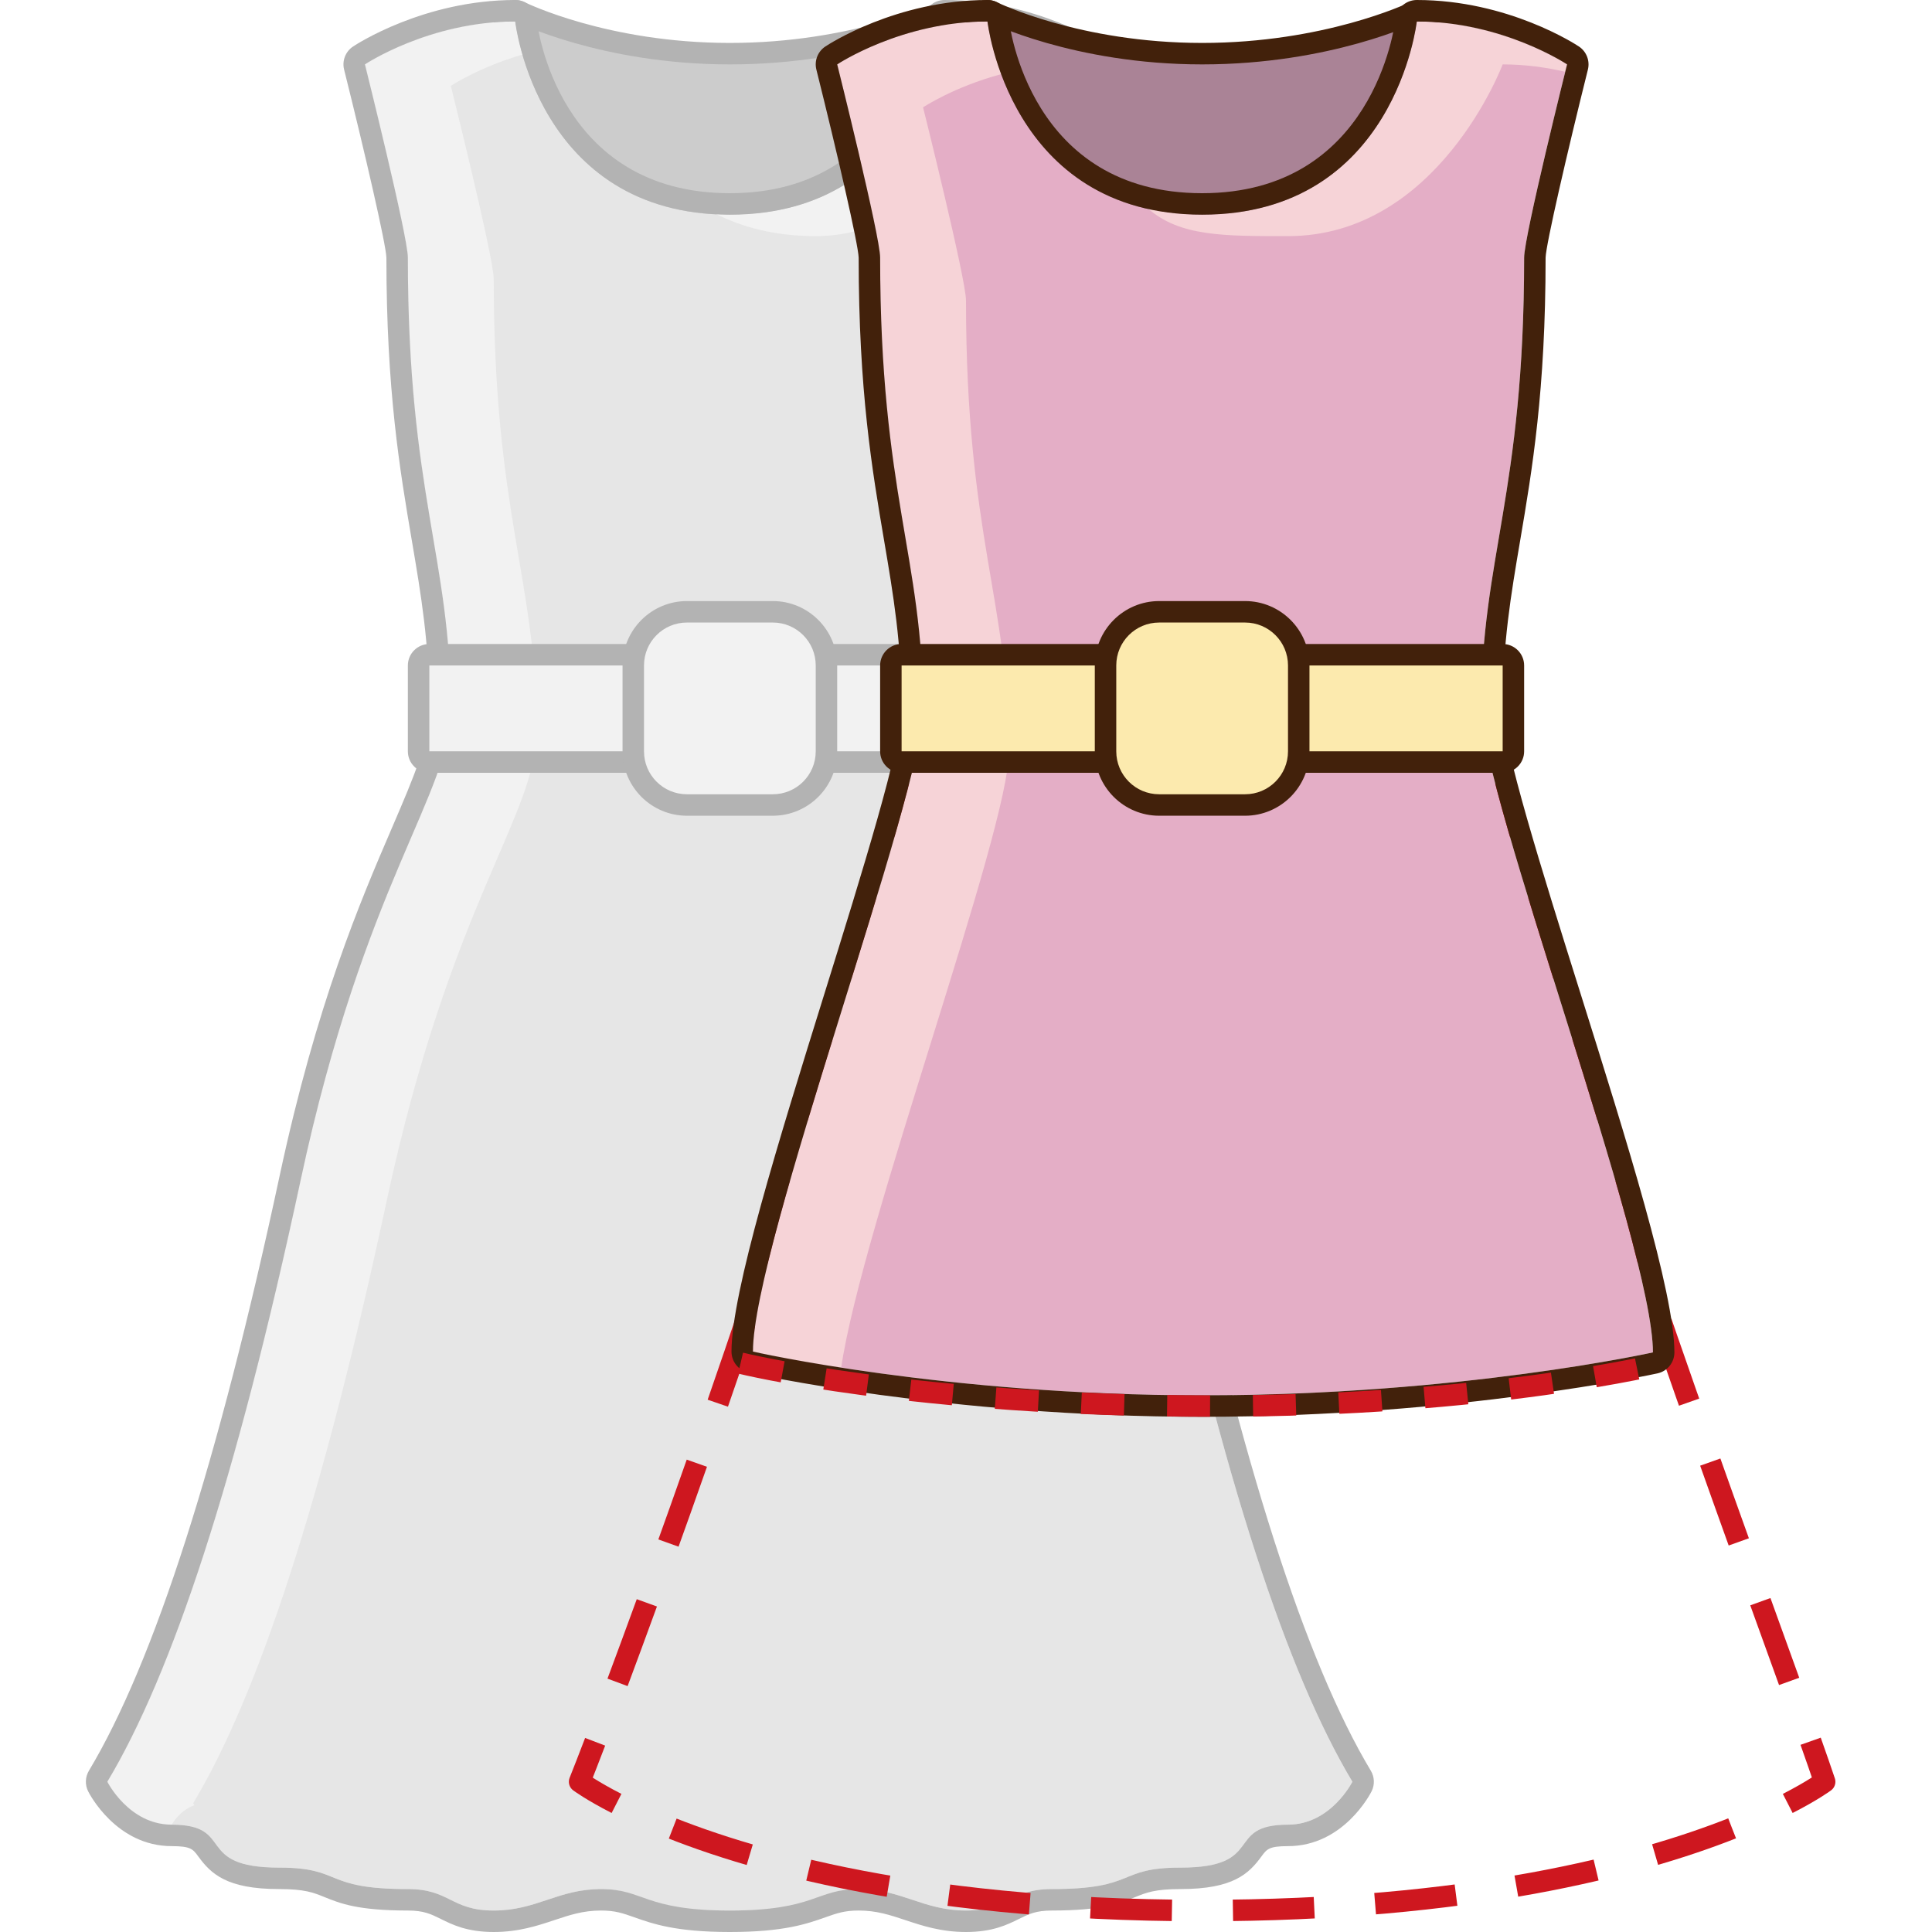
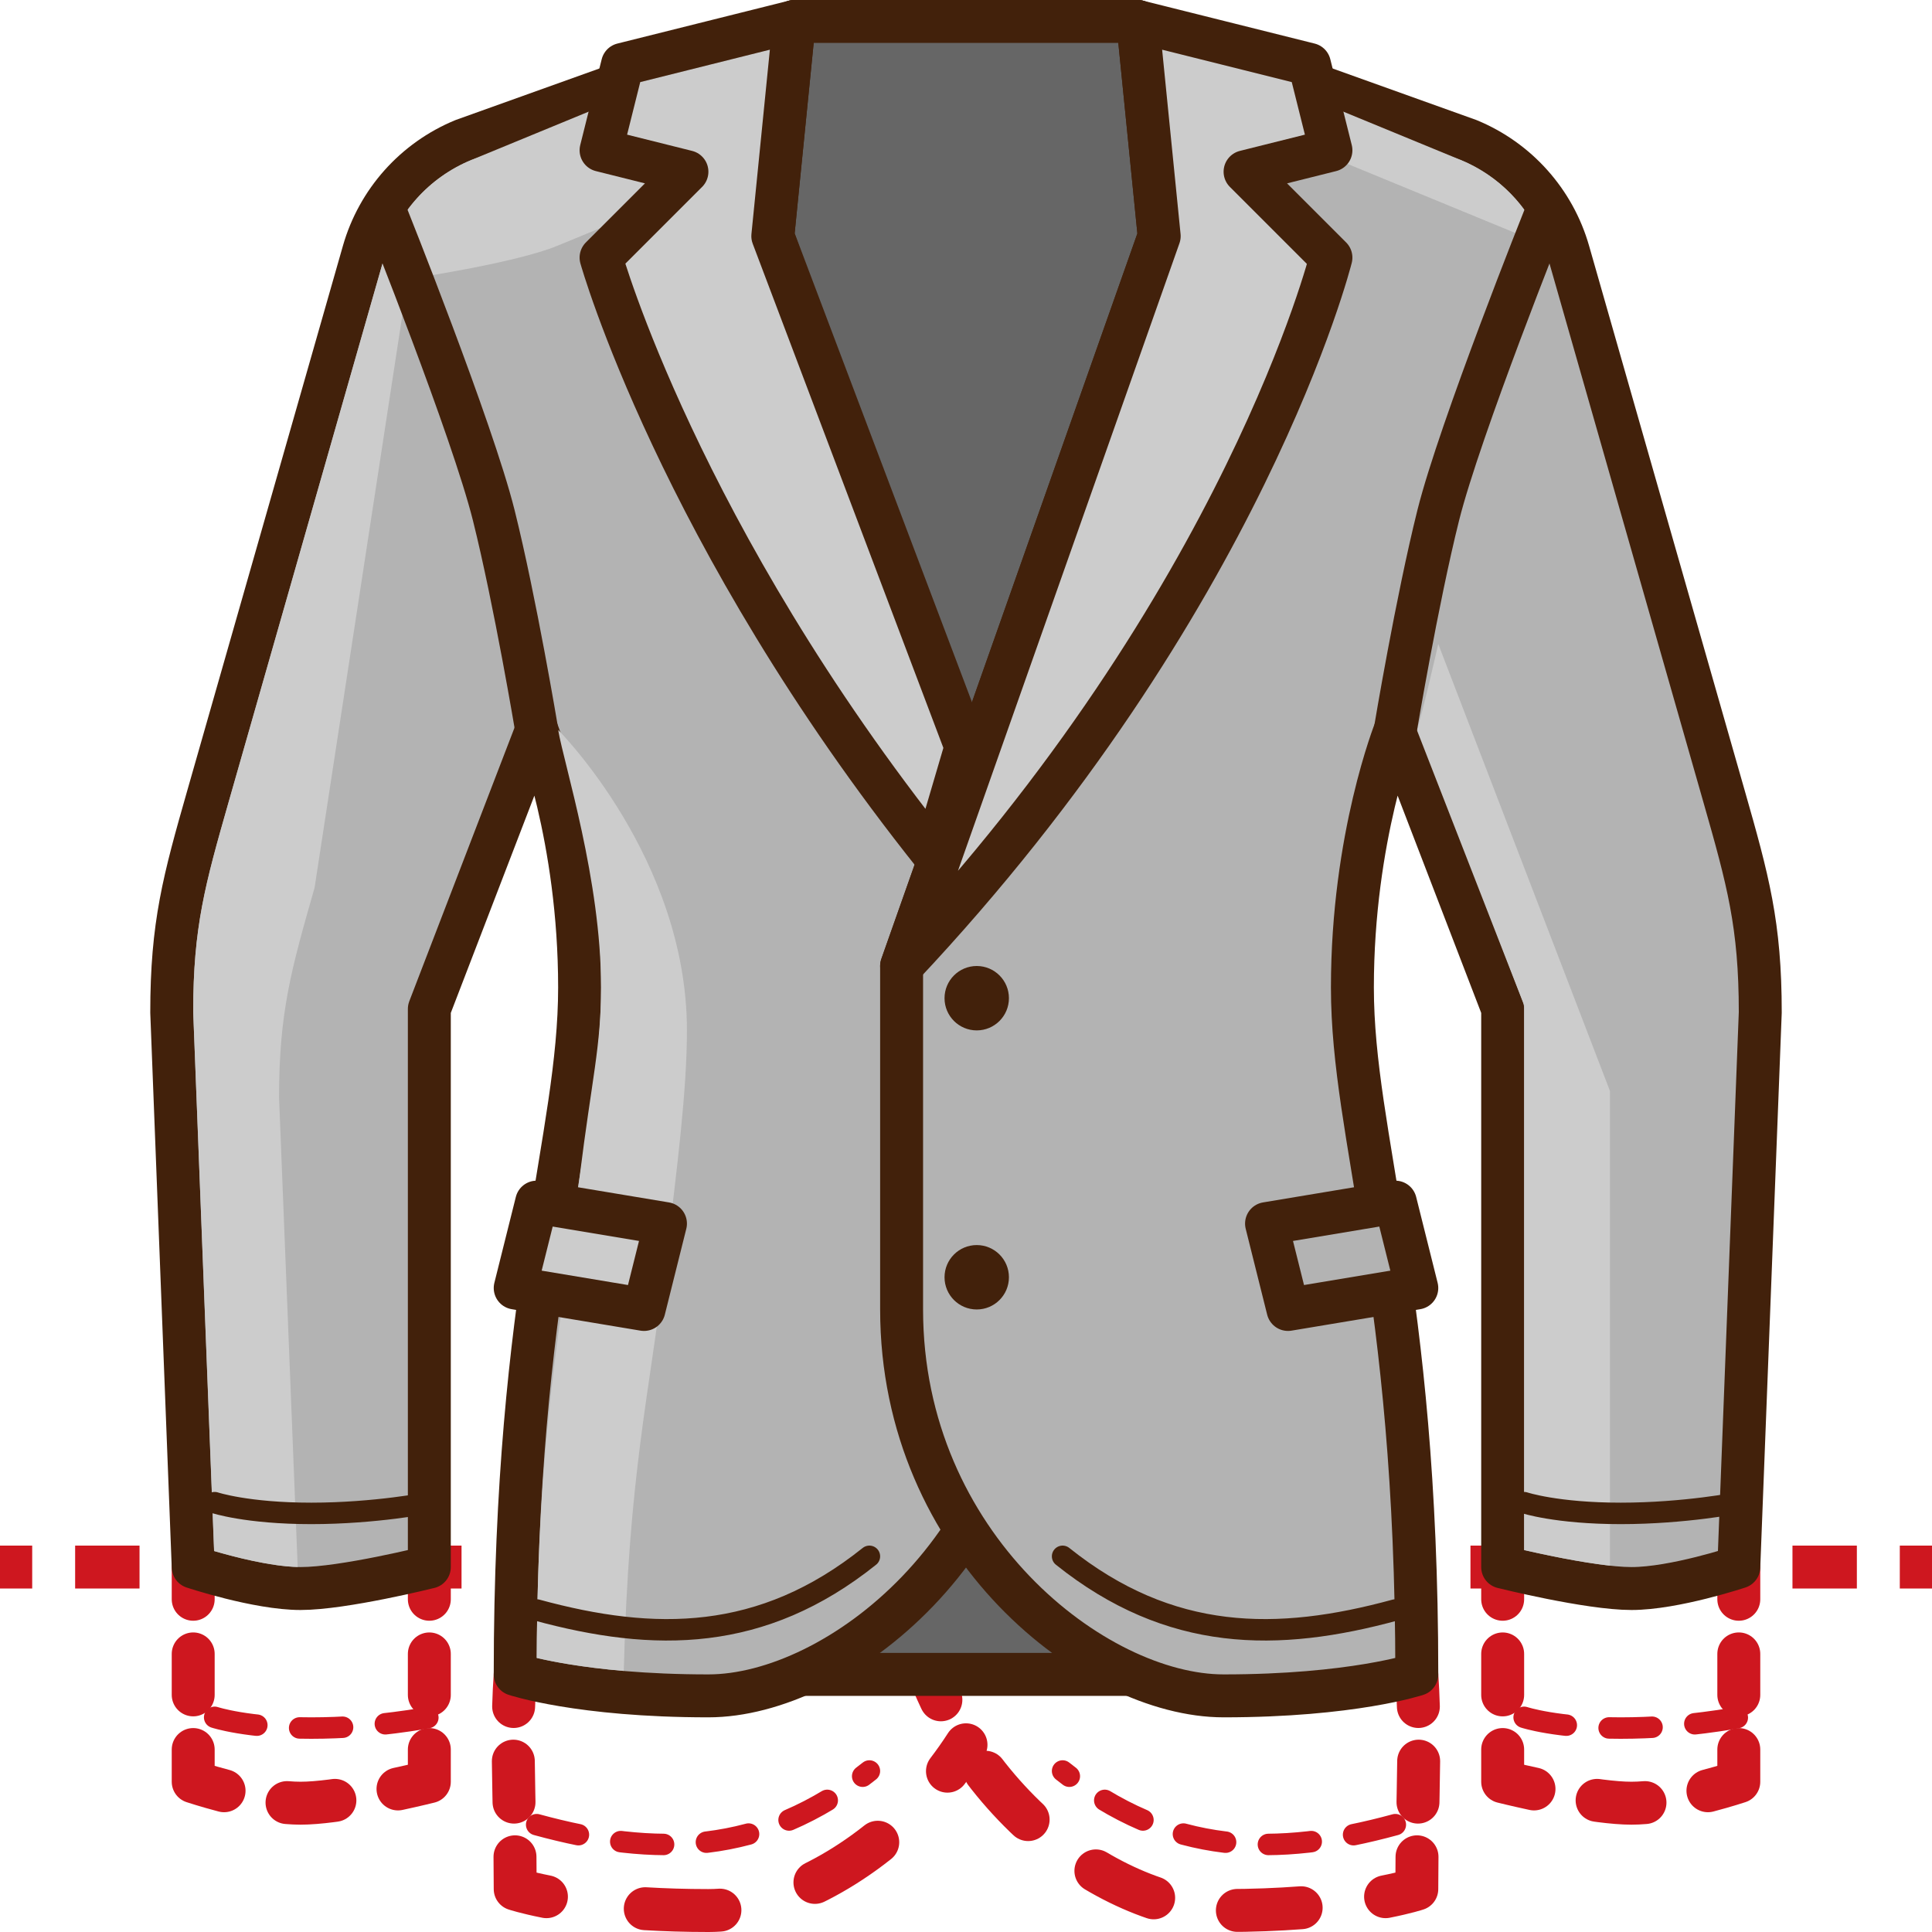
- <svg xmlns="http://www.w3.org/2000/svg" version="1.1" id="platie_x5F_006" x="0px" y="0px" viewBox="0 0 90 90" style="enable-background:new 0 0 90 90;" xml:space="preserve">
-   <rect style="fill:none;" width="90" height="90" />
-   <g>
+ <svg xmlns="http://www.w3.org/2000/svg" version="1.1" x="0px" y="0px" viewBox="0 0 90 90" style="enable-background:new 0 0 90 90;" xml:space="preserve">
+   <g id="icon_x5F_008">
+     <rect style="display:none;fill:#F2F2F2;" width="90" height="90" />
    <g>
-       <path style="fill:#CCCCCC;" d="M24,22.5c-0.276,0-0.5-0.224-0.5-0.5V1c0-0.173,0.09-0.334,0.237-0.425    C23.817,0.525,23.909,0.5,24,0.5c0.076,0,0.153,0.018,0.223,0.053C24.262,0.572,28.202,2.5,34,2.5    c5.802,0,9.771-1.889,9.811-1.908c0.069-0.034,0.144-0.05,0.218-0.05c0.092,0,0.185,0.026,0.266,0.077    c0.146,0.092,0.234,0.252,0.234,0.424L44.5,22c0,0.276-0.224,0.5-0.5,0.5H24z" />
-       <path style="fill:#B3B3B3;" d="M24,1c0,0,4,2,10,2s10.029-1.959,10.029-1.959L44,22H24V1 M24,0c-0.183,0-0.365,0.05-0.526,0.149    C23.179,0.332,23,0.653,23,1v21c0,0.552,0.448,1,1,1h20c0.552,0,0.999-0.447,1-0.999l0.029-20.959    c0-0.345-0.177-0.666-0.469-0.849c-0.162-0.101-0.346-0.153-0.531-0.153c-0.149,0-0.299,0.033-0.437,0.101    C43.555,0.16,39.672,2,34,2c-5.698,0-9.515-1.875-9.553-1.894C24.306,0.035,24.153,0,24,0L24,0z" />
-     </g>
-     <path style="fill:#E6E6E6;" d="M54,55c-3-14-7-18-7-22c0-7,2-10,2-21c0-1,2-9,2-9s-3-2-7-2c0,0-1,9-10,9S24,1,24,1c-4,0-7,2-7,2   s2,8,2,9c0,11,2,14,2,21c0,4-4,8-7,22S8,78,5,83c0,0,1,2,3,2c3,0,1,2,5,2c3,0,2,1,6,1c1.965,0,2,1,4,1s3-1,5-1s1,1,6,1s4-1,6-1   s3,1,5,1s2.035-1,4-1c4,0,3-1,6-1c4,0,2-2,5-2c2,0,3-2,3-2C60,78,57,69,54,55z" />
-     <g>
-       <path style="fill:#F2F2F2;" d="M38,11c6,0,9-7,9-7c3,1,3,1,4-1c-1.258-0.519-4.922-2-7-2c0,0-1,9-10,9    c-0.235,0-0.443-0.03-0.667-0.042C34.583,10.587,36.106,11,38,11z" />
-       <path style="fill:#F2F2F2;" d="M23,13c0-1-2-9-2-9s1.307-0.866,3.339-1.458C24.074,1.627,24,1,24,1c-4,0-7,2-7,2s2,8,2,9    c0,11,2,14,2,21c0,4-4,8-7,22S8,78,5,83c0,0,1,2,3,2h0c0.241-0.407,0.597-0.738,1.052-0.906C9.018,84.036,9,84,9,84c3-5,6-14,9-28    s7-18,7-22C25,27,23,24,23,13z" />
+       <g>
+         <g>
+           <line style="fill:none;stroke:#CE171F;stroke-width:2;stroke-linejoin:round;" x1="0" y1="73" x2="1.5" y2="73" />
+           <line style="fill:none;stroke:#CE171F;stroke-width:2;stroke-linejoin:round;stroke-dasharray:3,2;" x1="3.5" y1="73" x2="87.5" y2="73" />
+           <line style="fill:none;stroke:#CE171F;stroke-width:2;stroke-linejoin:round;" x1="88.5" y1="73" x2="90" y2="73" />
+         </g>
+       </g>
+       <g>
+         <g>
+           <path style="fill:none;stroke:#CE171F;stroke-width:2;stroke-linecap:round;stroke-linejoin:round;" d="M24,78      c-0.035,0.488-0.058,0.987-0.073,1.496" />
+           <path style="fill:none;stroke:#CE171F;stroke-width:2;stroke-linecap:round;stroke-linejoin:round;stroke-dasharray:1.909,2.546;" d="      M23.913,82.041c0.011,1.017,0.037,2.076,0.057,3.18" />
+           <path style="fill:none;stroke:#CE171F;stroke-width:2;stroke-linecap:round;stroke-linejoin:round;" d="M23.99,86.497      C23.996,86.989,24,87.49,24,88c0,0,0.485,0.162,1.455,0.355" />
+           <path style="fill:none;stroke:#CE171F;stroke-width:2;stroke-linecap:round;stroke-linejoin:round;stroke-dasharray:3.48,4.64;" d="      M30.059,88.915C30.943,88.968,31.923,89,33,89c2.955,0,6.639-1.698,9.616-4.736" />
+           <path style="fill:none;stroke:#CE171F;stroke-width:2;stroke-linecap:round;stroke-linejoin:round;" d="M44.136,82.508      c0.301-0.394,0.59-0.804,0.864-1.229" />
+         </g>
+       </g>
+       <g>
+         <g>
+           <line style="fill:none;stroke:#CE171F;stroke-width:2;stroke-linecap:round;stroke-linejoin:round;" x1="9" y1="73" x2="9" y2="74.5" />
+           <line style="fill:none;stroke:#CE171F;stroke-width:2;stroke-linecap:round;stroke-linejoin:round;stroke-dasharray:1.909,2.546;" x1="9" y1="77.045" x2="9" y2="80.227" />
+           <path style="fill:none;stroke:#CE171F;stroke-width:2;stroke-linecap:round;stroke-linejoin:round;" d="M9,81.5V83      c0,0,0.598,0.199,1.438,0.42" />
+           <path style="fill:none;stroke:#CE171F;stroke-width:2;stroke-linecap:round;stroke-linejoin:round;stroke-dasharray:2.238,2.984;" d="      M13.37,83.972C13.587,83.99,13.799,84,14,84c0.825,0,1.991-0.17,3.076-0.37" />
+           <path style="fill:none;stroke:#CE171F;stroke-width:2;stroke-linecap:round;stroke-linejoin:round;" d="M18.54,83.336      C19.396,83.151,20,83,20,83v-1.5" />
+           <line style="fill:none;stroke:#CE171F;stroke-width:2;stroke-linecap:round;stroke-linejoin:round;stroke-dasharray:1.909,2.545;" x1="20" y1="78.955" x2="20" y2="75.773" />
+           <line style="fill:none;stroke:#CE171F;stroke-width:2;stroke-linecap:round;stroke-linejoin:round;" x1="20" y1="74.5" x2="20" y2="73" />
+         </g>
+       </g>
+       <g>
+         <g>
+           <path style="fill:none;stroke:#CE171F;stroke-width:2;stroke-linecap:round;stroke-linejoin:round;" d="M66,78      c0.035,0.488,0.058,0.987,0.073,1.496" />
+           <path style="fill:none;stroke:#CE171F;stroke-width:2;stroke-linecap:round;stroke-linejoin:round;stroke-dasharray:1.909,2.546;" d="      M66.087,82.041c-0.011,1.017-0.037,2.076-0.057,3.18" />
+           <path style="fill:none;stroke:#CE171F;stroke-width:2;stroke-linecap:round;stroke-linejoin:round;" d="M66.01,86.497      C66.004,86.989,66,87.49,66,88c0,0-0.485,0.162-1.455,0.355" />
+           <path style="fill:none;stroke:#CE171F;stroke-width:2;stroke-linecap:round;stroke-linejoin:round;stroke-dasharray:2.975,3.967;" d="      M60.613,88.87C59.563,88.949,58.358,89,57,89c-5.342,0-13.063-5.549-14.691-14.531" />
+           <path style="fill:none;stroke:#CE171F;stroke-width:2;stroke-linecap:round;stroke-linejoin:round;" d="M42.056,72.499      C42.019,72.008,42,71.508,42,71" />
+         </g>
+       </g>
+       <g>
+         <g>
+           <line style="fill:none;stroke:#CE171F;stroke-width:2;stroke-linecap:round;stroke-linejoin:round;" x1="81" y1="73" x2="81" y2="74.5" />
+           <line style="fill:none;stroke:#CE171F;stroke-width:2;stroke-linecap:round;stroke-linejoin:round;stroke-dasharray:1.909,2.546;" x1="81" y1="77.045" x2="81" y2="80.227" />
+           <path style="fill:none;stroke:#CE171F;stroke-width:2;stroke-linecap:round;stroke-linejoin:round;" d="M81,81.5V83      c0,0-0.598,0.199-1.438,0.42" />
+           <path style="fill:none;stroke:#CE171F;stroke-width:2;stroke-linecap:round;stroke-linejoin:round;stroke-dasharray:2.238,2.984;" d="      M76.63,83.972C76.413,83.99,76.201,84,76,84c-0.825,0-1.991-0.17-3.076-0.37" />
+           <path style="fill:none;stroke:#CE171F;stroke-width:2;stroke-linecap:round;stroke-linejoin:round;" d="M71.46,83.336      C70.604,83.151,70,83,70,83v-1.5" />
+           <line style="fill:none;stroke:#CE171F;stroke-width:2;stroke-linecap:round;stroke-linejoin:round;stroke-dasharray:1.909,2.546;" x1="70" y1="78.955" x2="70" y2="75.773" />
+           <line style="fill:none;stroke:#CE171F;stroke-width:2;stroke-linecap:round;stroke-linejoin:round;" x1="70" y1="74.5" x2="70" y2="73" />
+         </g>
+       </g>
+       <path style="fill:none;stroke:#CE171F;stroke-linecap:round;stroke-linejoin:round;stroke-miterlimit:10;stroke-dasharray:2;" d="    M25,85c5.5,1.5,10.5,1.5,15.5-2.5" />
+       <path style="fill:none;stroke:#CE171F;stroke-linecap:round;stroke-linejoin:round;stroke-miterlimit:10;stroke-dasharray:2;" d="    M65,85c-5.5,1.5-10.5,1.5-15.5-2.5" />
+       <path style="fill:none;stroke:#CE171F;stroke-linecap:round;stroke-linejoin:round;stroke-miterlimit:10;stroke-dasharray:2;" d="    M10,80c0,0,1.5,0.5,4.5,0.5S20,80,20,80" />
+       <path style="fill:none;stroke:#CE171F;stroke-linecap:round;stroke-linejoin:round;stroke-miterlimit:10;stroke-dasharray:2;" d="    M71,80c0,0,1.5,0.5,4.5,0.5S81,80,81,80" />
    </g>
    <g>
-       <g>
-         <path style="fill:#B3B3B3;" d="M44,1c4,0,7,2,7,2s-2,8-2,9c0,11-2,14-2,21c0,4,4,8,7,22s6,23,9,28c0,0-1,2-3,2c-3,0-1,2-5,2     c-3,0-2,1-6,1c-1.965,0-2,1-4,1s-3-1-5-1s-2,1-6,1s-4-1-6-1s-3,1-5,1s-2.035-1-4-1c-4,0-3-1-6-1c-4,0-2-2-5-2c-2,0-3-2-3-2     c3-5,6-14,9-28s7-18,7-22c0-7-2-10-2-21c0-1-2-9-2-9s3-2,7-2c0,0,1,9,10,9S44,1,44,1 M44,0c-0.509,0-0.936,0.382-0.994,0.887l0,0     C42.968,1.219,41.975,9,34,9c-8.013,0-8.969-7.779-9.006-8.11C24.938,0.383,24.51,0,24,0c-4.254,0-7.422,2.079-7.555,2.168     c-0.352,0.234-0.518,0.665-0.415,1.075c0.957,3.826,1.955,8.149,1.97,8.761c0,6.2,0.628,9.898,1.182,13.16     C19.621,27.747,20,29.978,20,33c0,1.514-0.692,3.124-1.74,5.561c-1.48,3.441-3.507,8.155-5.237,16.229     c-2.852,13.311-5.84,22.629-8.88,27.695c-0.176,0.293-0.19,0.656-0.037,0.962C4.158,83.551,5.412,86,8,86     c0.885,0,0.989,0.141,1.239,0.483C9.824,87.283,10.552,88,13,88c1.197,0,1.603,0.165,2.116,0.373C15.84,88.667,16.661,89,19,89     c0.744,0,1.076,0.165,1.536,0.393C21.082,89.663,21.761,90,23,90c1.162,0,2.041-0.293,2.816-0.551C26.539,89.208,27.162,89,28,89     c0.657,0,1.012,0.125,1.549,0.315C30.412,89.62,31.485,90,34,90s3.588-0.38,4.451-0.685C38.988,89.125,39.343,89,40,89     c0.838,0,1.461,0.208,2.184,0.449C42.959,89.707,43.838,90,45,90c1.239,0,1.918-0.337,2.464-0.607C47.924,89.165,48.256,89,49,89     c2.339,0,3.16-0.333,3.884-0.627C53.397,88.165,53.803,88,55,88c2.448,0,3.176-0.717,3.761-1.517C59.011,86.141,59.115,86,60,86     c2.588,0,3.842-2.449,3.894-2.553c0.153-0.306,0.139-0.669-0.037-0.962c-3.04-5.066-6.027-14.384-8.88-27.695     c-1.73-8.075-3.757-12.788-5.237-16.229C48.692,36.124,48,34.514,48,33c0-3.022,0.379-5.253,0.818-7.837     C49.372,21.901,50,18.203,50,12c0.015-0.608,1.014-4.931,1.97-8.757c0.102-0.41-0.064-0.84-0.415-1.075     C51.422,2.079,48.254,0,44,0L44,0z" />
-       </g>
-     </g>
-     <g>
-       <path style="fill:#F2F2F2;" d="M20,35.5c-0.276,0-0.5-0.224-0.5-0.5v-4c0-0.276,0.224-0.5,0.5-0.5h28c0.276,0,0.5,0.224,0.5,0.5v4    c0,0.276-0.224,0.5-0.5,0.5H20z" />
-       <g>
-         <path style="fill:#B3B3B3;" d="M48,31v4H20v-4H48 M48,30H20c-0.552,0-1,0.448-1,1v4c0,0.552,0.448,1,1,1h28c0.552,0,1-0.448,1-1     v-4C49,30.448,48.552,30,48,30L48,30z" />
-       </g>
-     </g>
-     <g>
-       <path style="fill:#F2F2F2;" d="M32,37.5c-1.378,0-2.5-1.122-2.5-2.5v-4c0-1.378,1.122-2.5,2.5-2.5h4c1.378,0,2.5,1.122,2.5,2.5v4    c0,1.378-1.122,2.5-2.5,2.5H32z" />
-       <g>
-         <path style="fill:#B3B3B3;" d="M36,29c1.105,0,2,0.895,2,2v4c0,1.105-0.895,2-2,2h-4c-1.105,0-2-0.895-2-2v-4     c0-1.105,0.895-2,2-2H36 M36,28h-4c-1.654,0-3,1.346-3,3v4c0,1.654,1.346,3,3,3h4c1.654,0,3-1.346,3-3v-4     C39,29.346,37.654,28,36,28L36,28z" />
-       </g>
+       <polygon style="fill:#666666;stroke:#42210B;stroke-width:2;stroke-linecap:round;stroke-linejoin:round;stroke-miterlimit:10;" points="    37,1 30,40 37,78 53,78 60,40 53,1   " />
+       <path style="fill:#B3B3B3;stroke:#42210B;stroke-width:2;stroke-linecap:round;stroke-linejoin:round;stroke-miterlimit:10;" d="    M37,1L21.582,6.525c-2.262,0.932-3.974,2.847-4.646,5.2l-7.243,25.35C8.57,41.006,8,43.074,8,47.162L9,73c0,0,3,1,5,1s6-1,6-1V47    l5-13c0,0,2,5,2,12s-3,14-3,32c0,0,3,1,9,1s15-7,15-18c0-7,0-16,0-16L36,11L37,1z" />
+       <path style="fill:#B3B3B3;stroke:#42210B;stroke-width:2;stroke-linecap:round;stroke-linejoin:round;stroke-miterlimit:10;" d="    M53,1l15.418,5.525c2.262,0.932,3.974,2.847,4.646,5.2l7.243,25.35C81.43,41.006,82,43.074,82,47.162L81,73c0,0-3,1-5,1s-6-1-6-1    V47l-5-13c0,0-2,5-2,12s3,14,3,32c0,0-3,1-9,1s-15-7-15-18c0-7,0-16,0-16l12-34L53,1z" />
+       <path style="fill:#CCCCCC;" d="M61.086,6.94l10.806,4.449c-0.69-1.784-2.063-3.202-3.854-3.94L61.21,4.638    C61.294,5.406,61.253,6.188,61.086,6.94z" />
+       <path style="fill:#CCCCCC;" d="M28.834,4.62L21.963,7.45c-1.992,0.82-3.474,2.479-4.066,4.55l-7.243,25.35    C9.557,41.192,9,43.167,9,47.129l0.976,25.125c0.923,0.27,2.624,0.711,3.891,0.741L13,51.129c0-3.962,0.557-5.937,1.655-9.779    L19,13c0,0,4.971-0.73,6.963-1.55l5.097-2.099C29.625,8.22,28.885,6.434,28.834,4.62z" />
+       <path style="fill:#CCCCCC;" d="M75,72.933V50.827L67,30c0,0-0.772,3.393-1,4l5,12.827v25.382    C71.964,72.429,73.659,72.788,75,72.933z" />
+       <path style="fill:#CCCCCC;" d="M31.005,58.788C31.561,54.297,32,50.75,32,48c0-8-6-14-6-14c0.278,1.624,2,7,2,12    c0,2.75-0.439,4.297-0.995,8.788c-0.873,7.044-1.953,11.771-2.003,22.445c0.747,0.175,2.106,0.437,4.056,0.605    C29.289,68.695,30.227,65.067,31.005,58.788z" />
+       <path style="fill:#CCCCCC;stroke:#42210B;stroke-width:2;stroke-linecap:round;stroke-linejoin:round;stroke-miterlimit:10;" d="    M53,1l8,2l1,4l-4,1l4,4c0,0-4,16-20,33l12-34L53,1z" />
+       <path style="fill:#CCCCCC;stroke:#42210B;stroke-width:2;stroke-linecap:round;stroke-linejoin:round;stroke-miterlimit:10;" d="    M43.521,39.828L45,34.8L36,11l1-10l-8,2l-1,4l4,1l-4,4C28,12,31.619,24.893,43.521,39.828z" />
+       <polygon style="fill:#B3B3B3;stroke:#42210B;stroke-width:2;stroke-linecap:round;stroke-linejoin:round;stroke-miterlimit:10;" points="    65,56 59,57 60,61 66,60   " />
+       <polygon style="fill:#CCCCCC;stroke:#42210B;stroke-width:2;stroke-linecap:round;stroke-linejoin:round;stroke-miterlimit:10;" points="    25,56 31,57 30,61 24,60   " />
+       <circle style="fill:#42210B;" cx="45.5" cy="46.5" r="1.5" />
+       <circle style="fill:#42210B;" cx="45.5" cy="59.5" r="1.5" />
+       <path style="fill:none;stroke:#42210B;stroke-width:2;stroke-linecap:round;stroke-linejoin:round;stroke-miterlimit:10;" d="    M25,34c0,0-1-6-2-10s-5-14-5-14" />
+       <path style="fill:none;stroke:#42210B;stroke-width:2;stroke-linecap:round;stroke-linejoin:round;stroke-miterlimit:10;" d="    M65,34c0,0,1-6,2-10s5-14,5-14" />
+       <path style="fill:none;stroke:#42210B;stroke-linecap:round;stroke-linejoin:round;stroke-miterlimit:10;" d="M25,75    c5.5,1.5,10.5,1.5,15.5-2.5" />
+       <path style="fill:none;stroke:#42210B;stroke-linecap:round;stroke-linejoin:round;stroke-miterlimit:10;" d="M65,75    c-5.5,1.5-10.5,1.5-15.5-2.5" />
+       <path style="fill:none;stroke:#42210B;stroke-linecap:round;stroke-linejoin:round;stroke-miterlimit:10;" d="M10,70    c0,0,1.5,0.5,4.5,0.5S20,70,20,70" />
+       <path style="fill:none;stroke:#42210B;stroke-linecap:round;stroke-linejoin:round;stroke-miterlimit:10;" d="M71,70    c0,0,1.5,0.5,4.5,0.5S81,70,81,70" />
    </g>
  </g>
-   <g>
-     <g>
-       <path style="fill:none;stroke:#CE171F;stroke-linejoin:round;" d="M68,37h2c0.134,0.627,0.283,1.278,0.444,1.95" />
-       <path style="fill:none;stroke:#CE171F;stroke-linejoin:round;stroke-dasharray:3.948,2.961;" d="M71.172,41.82    c3.298,12.368,9.755,29.763,12.677,37.903" />
-       <path style="fill:none;stroke:#CE171F;stroke-linejoin:round;" d="M84.346,81.114C84.613,81.868,84.834,82.503,85,83    c0,0-0.544,0.408-1.72,1.011" />
-       <path style="fill:none;stroke:#CE171F;stroke-linejoin:round;stroke-dasharray:3.79,2.842;" d="M80.688,85.172    C76.335,86.89,68.454,89,56,89c-13.822,0-22.012-2.599-25.996-4.376" />
-       <path style="fill:none;stroke:#CE171F;stroke-linejoin:round;" d="M28.72,84.011C27.544,83.408,27,83,27,83    c0.18-0.45,0.425-1.079,0.724-1.861" />
-       <path style="fill:none;stroke:#CE171F;stroke-linejoin:round;stroke-dasharray:3.948,2.961;" d="M28.768,78.371    c3.27-8.77,9.477-26.242,12.436-37.98" />
-       <path style="fill:none;stroke:#CE171F;stroke-linejoin:round;" d="M41.558,38.95C41.718,38.276,41.866,37.625,42,37h2" />
-       <line style="fill:none;stroke:#CE171F;stroke-linejoin:round;stroke-dasharray:4,3;" x1="47" y1="37" x2="66.5" y2="37" />
-     </g>
-   </g>
-   <g>
-     <g>
-       <path style="fill:#AA8396;" d="M46,22.5c-0.276,0-0.5-0.224-0.5-0.5V1c0-0.173,0.09-0.334,0.237-0.425    C45.817,0.525,45.909,0.5,46,0.5c0.076,0,0.153,0.018,0.223,0.053C46.262,0.572,50.202,2.5,56,2.5    c5.802,0,9.771-1.889,9.811-1.908c0.069-0.034,0.144-0.05,0.218-0.05c0.092,0,0.185,0.026,0.266,0.077    c0.146,0.092,0.234,0.252,0.234,0.424L66.5,22c0,0.276-0.224,0.5-0.5,0.5H46z" />
-       <path style="fill:#42210B;" d="M46,1c0,0,4,2,10,2s10.029-1.959,10.029-1.959L66,22H46V1 M46,0c-0.183,0-0.365,0.05-0.526,0.149    C45.179,0.332,45,0.653,45,1v21c0,0.552,0.448,1,1,1h20c0.552,0,0.999-0.447,1-0.999l0.029-20.959    c0-0.345-0.177-0.666-0.469-0.849c-0.162-0.101-0.346-0.153-0.531-0.153c-0.149,0-0.299,0.033-0.437,0.101    C65.555,0.16,61.672,2,56,2c-5.698,0-9.515-1.875-9.553-1.894C46.306,0.035,46.153,0,46,0L46,0z" />
-     </g>
-     <path style="fill:#E4AEC6;" d="M35.075,62.962C35.075,62.962,44,65,56,65s21-2,21-2c0-5-8-26-8-30c0-7,2-10,2-21c0-1,2-9,2-9   s-3-2-7-2c0,0-1,9-10,9S46,1,46,1c-4,0-7,2-7,2s2,8,2,9c0,11,2,14,2,21C43,37,35.075,58,35.075,62.962z" />
-     <g>
-       <path style="fill:#F6D3D7;" d="M60,11c7,0,10-8,10-8c1.054,0,2.036,0.141,2.914,0.345C72.969,3.125,73,3,73,3s-3-2-7-2    c0,0-1,9-10,9c-0.93,0-1.754-0.115-2.521-0.287C54.957,11.02,57.039,11,60,11z" />
-       <path style="fill:#F6D3D7;" d="M39.187,63.709C40.135,57.174,47,38.724,47,35c0-7-2-10-2-21c0-1-2-9-2-9s1.436-0.956,3.644-1.546    C46.127,2.065,46,1,46,1c-4,0-7,2-7,2s2,8,2,9c0,11,2,14,2,21c0,4-7.925,25-7.925,29.962    C35.075,62.962,36.592,63.306,39.187,63.709z" />
-     </g>
-     <g>
-       <path style="fill:#42210B;" d="M66,1c4,0,7,2,7,2s-2,8-2,9c0,11-2,14-2,21c0,4,8,25,8,30c0,0-9,2-21,2s-20.925-2.038-20.925-2.038    C35.075,58,43,37,43,33c0-7-2-10-2-21c0-1-2-9-2-9s3-2,7-2c0,0,1,9,10,9S66,1,66,1 M66,0c-0.51,0-0.938,0.383-0.994,0.89    C64.964,1.253,63.958,9,56,9c-8.013,0-8.969-7.779-9.006-8.11C46.938,0.383,46.51,0,46,0c-4.254,0-7.422,2.079-7.555,2.168    c-0.352,0.234-0.518,0.665-0.415,1.075c0.957,3.826,1.955,8.149,1.97,8.761c0,6.2,0.628,9.898,1.182,13.16    C41.621,27.747,42,29.978,42,33c0,1.74-1.829,7.615-3.597,13.296c-2.127,6.834-4.327,13.9-4.327,16.667    c0,0.467,0.323,0.871,0.777,0.975C34.943,63.958,44.026,66,56,66c11.971,0,21.126-2.004,21.217-2.024    C77.674,63.875,78,63.469,78,63c0-2.793-2.227-9.882-4.38-16.739C71.84,40.595,70,34.735,70,33c0-3.022,0.379-5.253,0.818-7.837    C71.372,21.901,72,18.203,72,12c0.015-0.608,1.014-4.931,1.97-8.757c0.102-0.41-0.064-0.84-0.415-1.075    C73.422,2.079,70.254,0,66,0L66,0z" />
-     </g>
-     <g>
-       <path style="fill:#FCEAAE;" d="M42,35.5c-0.276,0-0.5-0.224-0.5-0.5v-4c0-0.276,0.224-0.5,0.5-0.5h28c0.276,0,0.5,0.224,0.5,0.5v4    c0,0.276-0.224,0.5-0.5,0.5H42z" />
-       <path style="fill:#42210B;" d="M70,31v4H42v-4H70 M70,30H42c-0.552,0-1,0.448-1,1v4c0,0.552,0.448,1,1,1h28c0.552,0,1-0.448,1-1    v-4C71,30.448,70.552,30,70,30L70,30z" />
-     </g>
-     <g>
-       <path style="fill:#FCEAAE;" d="M54,37.5c-1.378,0-2.5-1.122-2.5-2.5v-4c0-1.378,1.122-2.5,2.5-2.5h4c1.378,0,2.5,1.122,2.5,2.5v4    c0,1.378-1.122,2.5-2.5,2.5H54z" />
-       <path style="fill:#42210B;" d="M58,29c1.105,0,2,0.895,2,2v4c0,1.105-0.895,2-2,2h-4c-1.105,0-2-0.895-2-2v-4c0-1.105,0.895-2,2-2    H58 M58,28h-4c-1.654,0-3,1.346-3,3v4c0,1.654,1.346,3,3,3h4c1.654,0,3-1.346,3-3v-4C61,29.346,59.654,28,58,28L58,28z" />
-     </g>
-   </g>
-   <path style="fill:none;stroke:#CE171F;stroke-linejoin:round;stroke-miterlimit:10;stroke-dasharray:2,2;" d="M34.5,63.5  c0,0,8,2,22,2c13,0,21-2,21-2" />
+   <g id="Layer_1">
+ </g>
</svg>
